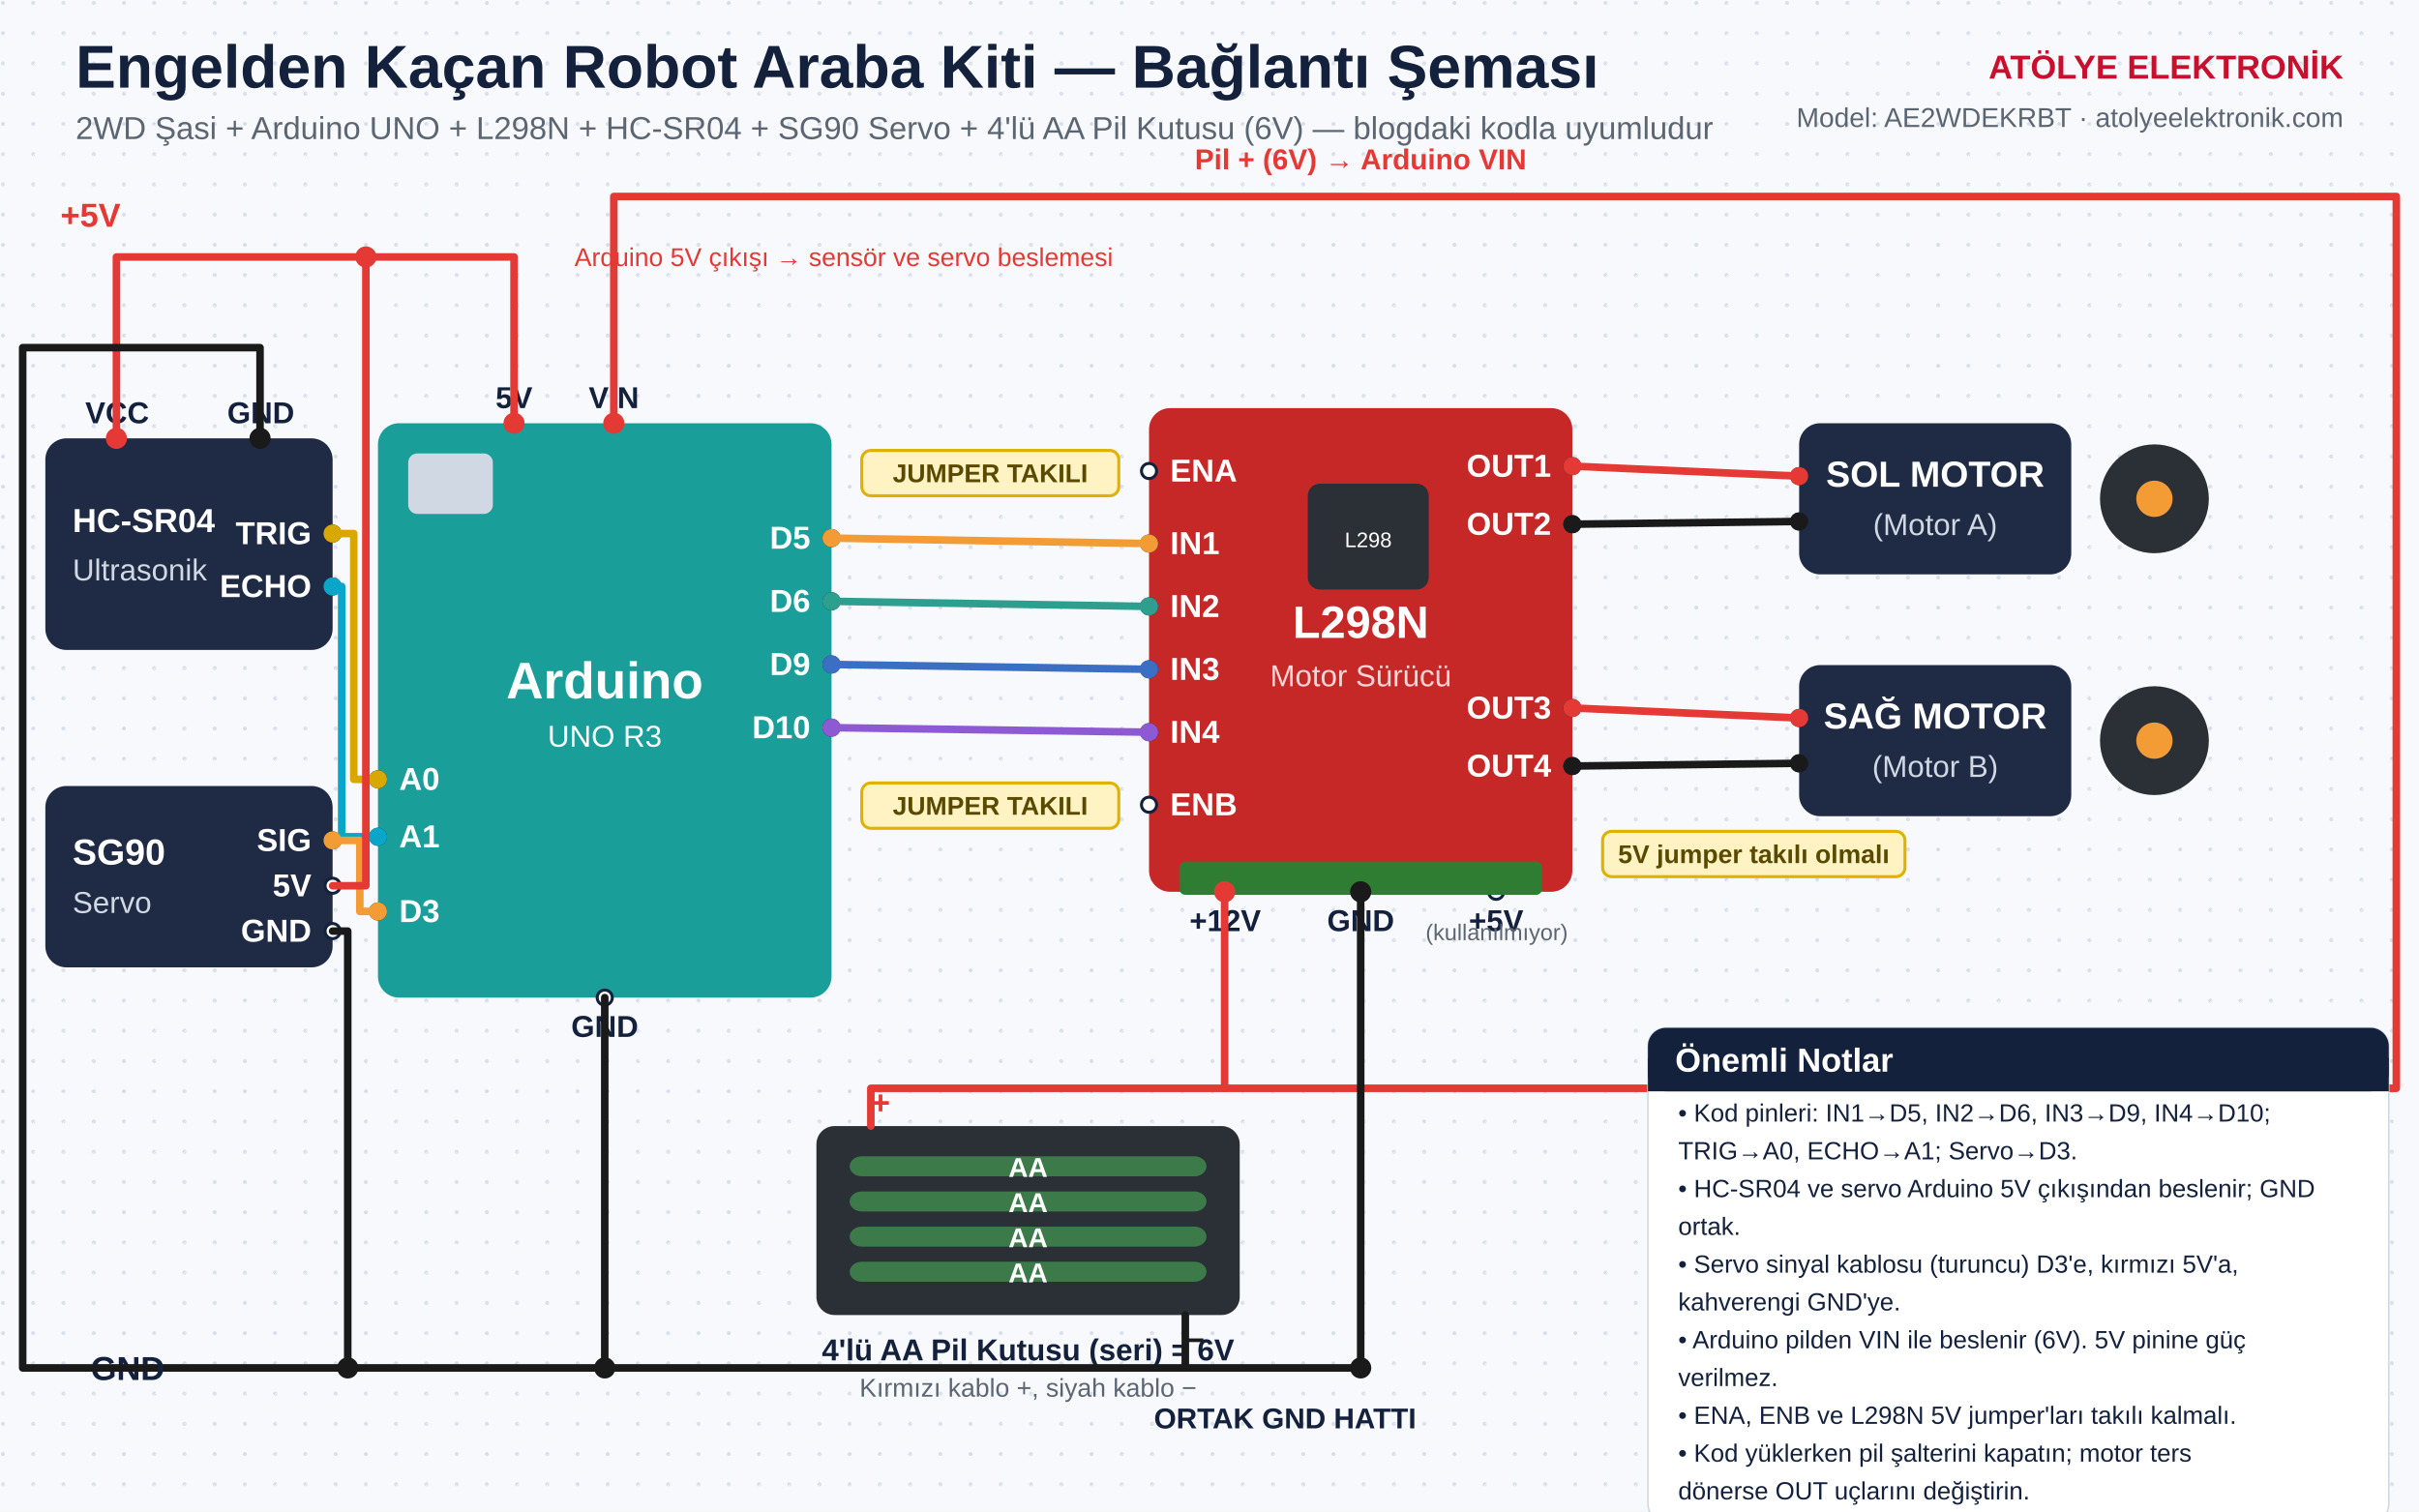
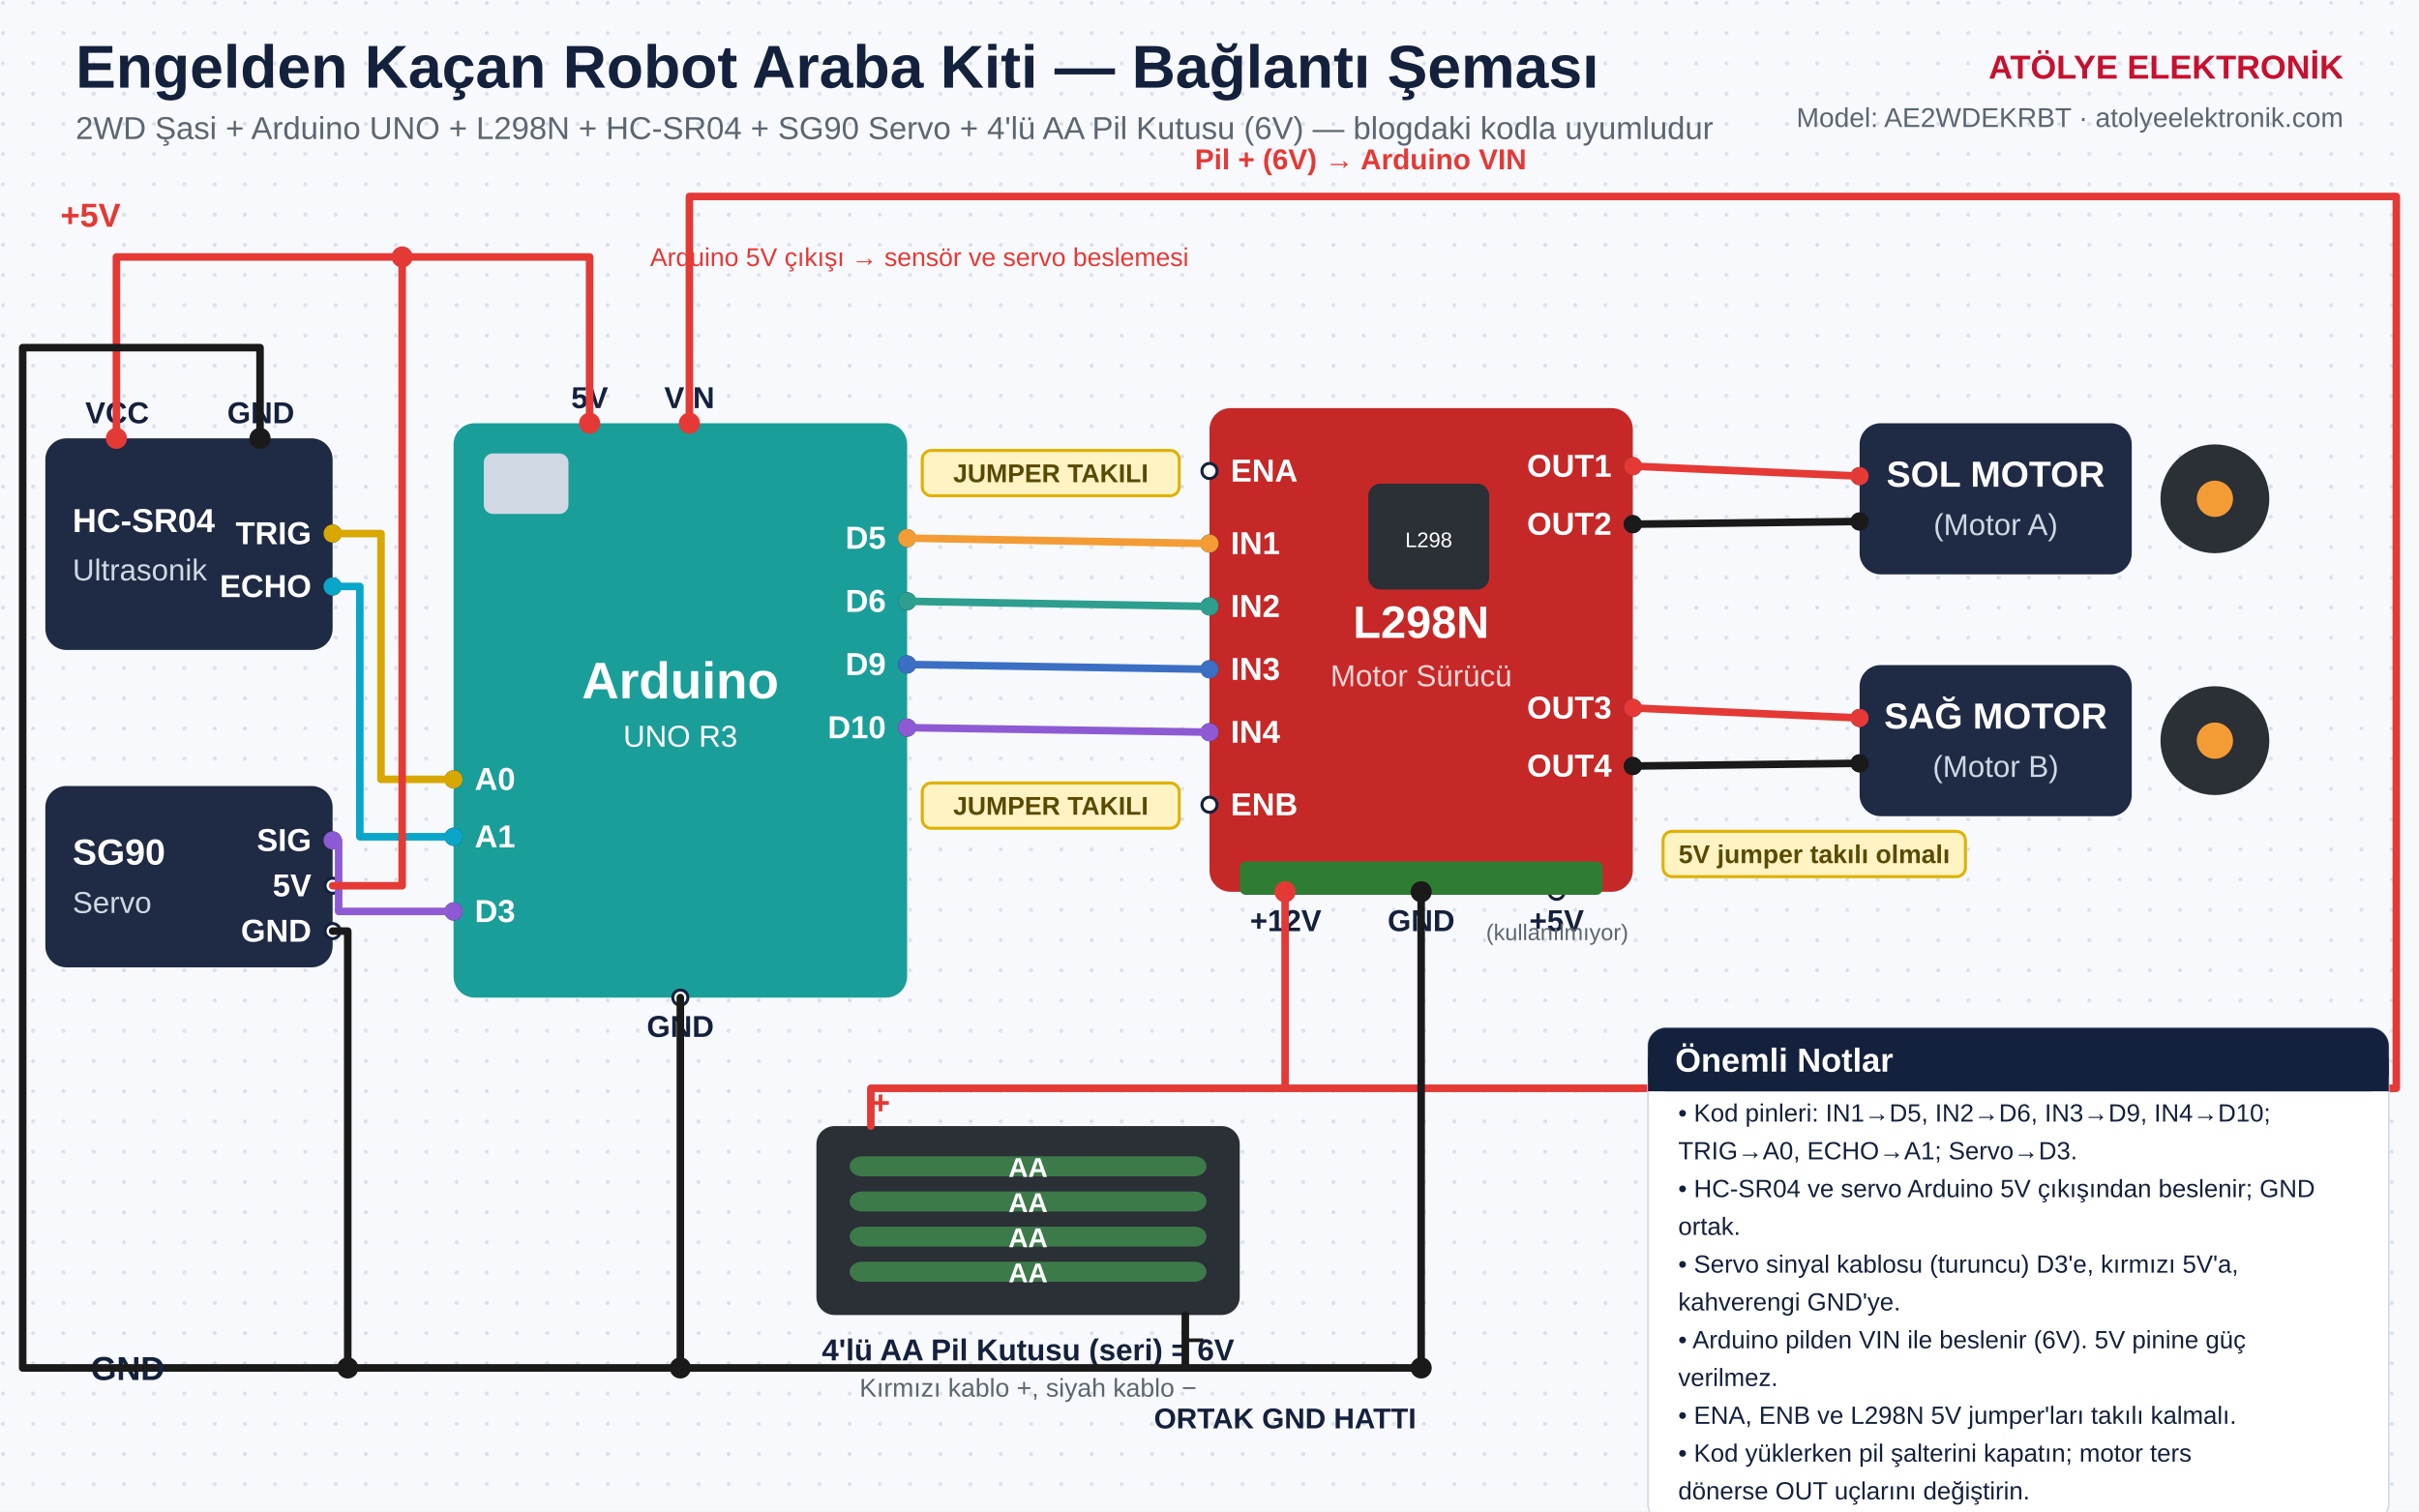
<svg xmlns="http://www.w3.org/2000/svg" width="1600" height="1000" viewBox="0 0 1600 1000" font-family="Segoe UI, Arial, sans-serif">
  <defs>
    <pattern id="dots" width="20" height="20" patternUnits="userSpaceOnUse">
      <circle cx="2" cy="2" r="1.3" fill="#d6dde8" />
    </pattern>
  </defs>
  <rect width="1600" height="1000" fill="#f7f9fc" />
  <rect width="1600" height="1000" fill="url(#dots)" />
  <text x="50" y="58" font-size="40" font-weight="800" fill="#14213d">Engelden Kaçan Robot Araba Kiti — Bağlantı Şeması</text>
  <text x="50" y="92" font-size="21" fill="#5c6672">2WD Şasi + Arduino UNO + L298N + HC-SR04 + SG90 Servo + 4'lü AA Pil Kutusu (6V) — blogdaki kodla uyumludur</text>
  <text x="1550" y="52" text-anchor="end" font-size="22" font-weight="800" fill="#c8102e">ATÖLYE ELEKTRONİK</text>
  <text x="1550" y="84" text-anchor="end" font-size="18" fill="#5c6672">Model: AE2WDEKRBT · atolyeelektronik.com</text>
-   <rect x="250" y="280" width="300" height="380" rx="14" fill="#1a9e9a" />
-   <text x="400.0" y="462.0" text-anchor="middle" font-size="34" font-weight="700" fill="#fff">Arduino</text>
-   <text x="400.0" y="494.0" text-anchor="middle" font-size="20" fill="#ffffff">UNO R3</text>
-   <text x="536" y="363.0" text-anchor="end" font-size="21" font-weight="700" fill="#fff">D5</text>
-   <circle cx="550" cy="356.0" r="5" fill="#fff" stroke="#14213d" stroke-width="2" />
-   <text x="536" y="404.8" text-anchor="end" font-size="21" font-weight="700" fill="#fff">D6</text>
-   <circle cx="550" cy="397.8" r="5" fill="#fff" stroke="#14213d" stroke-width="2" />
-   <text x="536" y="446.6" text-anchor="end" font-size="21" font-weight="700" fill="#fff">D9</text>
-   <circle cx="550" cy="439.6" r="5" fill="#fff" stroke="#14213d" stroke-width="2" />
-   <text x="536" y="488.4" text-anchor="end" font-size="21" font-weight="700" fill="#fff">D10</text>
-   <circle cx="550" cy="481.4" r="5" fill="#fff" stroke="#14213d" stroke-width="2" />
-   <text x="340.0" y="270" text-anchor="middle" font-size="20" font-weight="700" fill="#14213d">5V</text>
-   <circle cx="340.0" cy="280" r="5" fill="#fff" stroke="#14213d" stroke-width="2" />
-   <text x="406.0" y="270" text-anchor="middle" font-size="20" font-weight="700" fill="#14213d">VIN</text>
-   <circle cx="406.0" cy="280" r="5" fill="#fff" stroke="#14213d" stroke-width="2" />
-   <text x="400.0" y="686" text-anchor="middle" font-size="20" font-weight="700" fill="#14213d">GND</text>
-   <circle cx="400.0" cy="660" r="5" fill="#fff" stroke="#14213d" stroke-width="2" />
-   <rect x="270" y="300" width="56" height="40" rx="6" fill="#cfd8e3" />
-   <rect x="760" y="270" width="280" height="320" rx="14" fill="#c62828" />
-   <text x="900.0" y="422.0" text-anchor="middle" font-size="30" font-weight="700" fill="#fff">L298N</text>
-   <text x="900.0" y="454.0" text-anchor="middle" font-size="20" fill="#ffd5d5">Motor Sürücü</text>
-   <text x="774" y="318.6" font-size="21" font-weight="700" fill="#fff">ENA</text>
-   <circle cx="760" cy="311.6" r="5" fill="#fff" stroke="#14213d" stroke-width="2" />
-   <text x="774" y="366.6" font-size="21" font-weight="700" fill="#fff">IN1</text>
-   <circle cx="760" cy="359.6" r="5" fill="#fff" stroke="#14213d" stroke-width="2" />
-   <text x="774" y="408.2" font-size="21" font-weight="700" fill="#fff">IN2</text>
-   <circle cx="760" cy="401.2" r="5" fill="#fff" stroke="#14213d" stroke-width="2" />
-   <text x="774" y="449.8" font-size="21" font-weight="700" fill="#fff">IN3</text>
-   <circle cx="760" cy="442.8" r="5" fill="#fff" stroke="#14213d" stroke-width="2" />
-   <text x="774" y="491.4" font-size="21" font-weight="700" fill="#fff">IN4</text>
-   <circle cx="760" cy="484.4" r="5" fill="#fff" stroke="#14213d" stroke-width="2" />
-   <text x="774" y="539.4" font-size="21" font-weight="700" fill="#fff">ENB</text>
-   <circle cx="760" cy="532.4" r="5" fill="#fff" stroke="#14213d" stroke-width="2" />
-   <text x="1026" y="315.4" text-anchor="end" font-size="21" font-weight="700" fill="#fff">OUT1</text>
-   <circle cx="1040" cy="308.4" r="5" fill="#fff" stroke="#14213d" stroke-width="2" />
-   <text x="1026" y="353.8" text-anchor="end" font-size="21" font-weight="700" fill="#fff">OUT2</text>
-   <circle cx="1040" cy="346.8" r="5" fill="#fff" stroke="#14213d" stroke-width="2" />
-   <text x="1026" y="475.4" text-anchor="end" font-size="21" font-weight="700" fill="#fff">OUT3</text>
-   <circle cx="1040" cy="468.4" r="5" fill="#fff" stroke="#14213d" stroke-width="2" />
-   <text x="1026" y="513.8" text-anchor="end" font-size="21" font-weight="700" fill="#fff">OUT4</text>
-   <circle cx="1040" cy="506.8" r="5" fill="#fff" stroke="#14213d" stroke-width="2" />
-   <text x="810.4" y="616" text-anchor="middle" font-size="20" font-weight="700" fill="#14213d">+12V</text>
-   <circle cx="810.4" cy="590" r="5" fill="#fff" stroke="#14213d" stroke-width="2" />
-   <text x="900.0" y="616" text-anchor="middle" font-size="20" font-weight="700" fill="#14213d">GND</text>
-   <circle cx="900.0" cy="590" r="5" fill="#fff" stroke="#14213d" stroke-width="2" />
-   <text x="989.6" y="616" text-anchor="middle" font-size="20" font-weight="700" fill="#14213d">+5V</text>
-   <circle cx="989.6" cy="590" r="5" fill="#fff" stroke="#14213d" stroke-width="2" />
-   <rect x="865" y="320" width="80" height="70" rx="8" fill="#2b2f36" />
-   <text x="905" y="362" text-anchor="middle" font-size="14" fill="#fff">L298</text>
-   <rect x="780" y="570" width="240" height="22" rx="4" fill="#2e7d32" />
-   <rect x="570" y="298" width="170" height="30" rx="6" fill="#fff3c4" stroke="#e0b100" stroke-width="2" />
-   <text x="655.0" y="319" text-anchor="middle" font-size="17" font-weight="700" fill="#5a4a00">JUMPER TAKILI</text>
-   <rect x="570" y="518" width="170" height="30" rx="6" fill="#fff3c4" stroke="#e0b100" stroke-width="2" />
-   <text x="655.0" y="539" text-anchor="middle" font-size="17" font-weight="700" fill="#5a4a00">JUMPER TAKILI</text>
-   <rect x="1060" y="550" width="200" height="30" rx="6" fill="#fff3c4" stroke="#e0b100" stroke-width="2" />
-   <text x="1160.0" y="571" text-anchor="middle" font-size="17" font-weight="700" fill="#5a4a00">5V jumper takılı olmalı</text>
-   <text x="990" y="622" text-anchor="middle" font-size="15" font-weight="500" fill="#5c6672">(kullanılmıyor)</text>
-   <rect x="1190" y="280" width="180" height="100" rx="14" fill="#1f2a44" />
-   <text x="1280.0" y="322.0" text-anchor="middle" font-size="24" font-weight="700" fill="#fff">SOL MOTOR</text>
-   <text x="1280.0" y="354.0" text-anchor="middle" font-size="20" fill="#cfd8e3">(Motor A)</text>
-   <text x="1204" y="322.0" font-size="21" font-weight="700" fill="#fff" />
-   <circle cx="1190" cy="315.0" r="5" fill="#fff" stroke="#14213d" stroke-width="2" />
-   <text x="1204" y="352.0" font-size="21" font-weight="700" fill="#fff"> </text>
-   <circle cx="1190" cy="345.0" r="5" fill="#fff" stroke="#14213d" stroke-width="2" />
-   <circle cx="1425" cy="330" r="36" fill="#2b2f36" />
-   <circle cx="1425" cy="330" r="12" fill="#f39c35" />
-   <rect x="1190" y="440" width="180" height="100" rx="14" fill="#1f2a44" />
-   <text x="1280.0" y="482.0" text-anchor="middle" font-size="24" font-weight="700" fill="#fff">SAĞ MOTOR</text>
-   <text x="1280.0" y="514.0" text-anchor="middle" font-size="20" fill="#cfd8e3">(Motor B)</text>
-   <text x="1204" y="482.0" font-size="21" font-weight="700" fill="#fff" />
-   <circle cx="1190" cy="475.0" r="5" fill="#fff" stroke="#14213d" stroke-width="2" />
-   <text x="1204" y="512.0" font-size="21" font-weight="700" fill="#fff"> </text>
-   <circle cx="1190" cy="505.0" r="5" fill="#fff" stroke="#14213d" stroke-width="2" />
-   <circle cx="1425" cy="490" r="36" fill="#2b2f36" />
-   <circle cx="1425" cy="490" r="12" fill="#f39c35" />
+   <rect x="300" y="280" width="300" height="380" rx="14" fill="#1a9e9a" />
+   <text x="450.0" y="462.0" text-anchor="middle" font-size="34" font-weight="700" fill="#fff">Arduino</text>
+   <text x="450.0" y="494.0" text-anchor="middle" font-size="20" fill="#ffffff">UNO R3</text>
+   <text x="586" y="363.0" text-anchor="end" font-size="21" font-weight="700" fill="#fff">D5</text>
+   <circle cx="600" cy="356.0" r="5" fill="#fff" stroke="#14213d" stroke-width="2" />
+   <text x="586" y="404.8" text-anchor="end" font-size="21" font-weight="700" fill="#fff">D6</text>
+   <circle cx="600" cy="397.8" r="5" fill="#fff" stroke="#14213d" stroke-width="2" />
+   <text x="586" y="446.6" text-anchor="end" font-size="21" font-weight="700" fill="#fff">D9</text>
+   <circle cx="600" cy="439.6" r="5" fill="#fff" stroke="#14213d" stroke-width="2" />
+   <text x="586" y="488.4" text-anchor="end" font-size="21" font-weight="700" fill="#fff">D10</text>
+   <circle cx="600" cy="481.4" r="5" fill="#fff" stroke="#14213d" stroke-width="2" />
+   <text x="390.0" y="270" text-anchor="middle" font-size="20" font-weight="700" fill="#14213d">5V</text>
+   <circle cx="390.0" cy="280" r="5" fill="#fff" stroke="#14213d" stroke-width="2" />
+   <text x="456.0" y="270" text-anchor="middle" font-size="20" font-weight="700" fill="#14213d">VIN</text>
+   <circle cx="456.0" cy="280" r="5" fill="#fff" stroke="#14213d" stroke-width="2" />
+   <text x="450.0" y="686" text-anchor="middle" font-size="20" font-weight="700" fill="#14213d">GND</text>
+   <circle cx="450.0" cy="660" r="5" fill="#fff" stroke="#14213d" stroke-width="2" />
+   <rect x="320" y="300" width="56" height="40" rx="6" fill="#cfd8e3" />
+   <rect x="800" y="270" width="280" height="320" rx="14" fill="#c62828" />
+   <text x="940.0" y="422.0" text-anchor="middle" font-size="30" font-weight="700" fill="#fff">L298N</text>
+   <text x="940.0" y="454.0" text-anchor="middle" font-size="20" fill="#ffd5d5">Motor Sürücü</text>
+   <text x="814" y="318.6" font-size="21" font-weight="700" fill="#fff">ENA</text>
+   <circle cx="800" cy="311.6" r="5" fill="#fff" stroke="#14213d" stroke-width="2" />
+   <text x="814" y="366.6" font-size="21" font-weight="700" fill="#fff">IN1</text>
+   <circle cx="800" cy="359.6" r="5" fill="#fff" stroke="#14213d" stroke-width="2" />
+   <text x="814" y="408.2" font-size="21" font-weight="700" fill="#fff">IN2</text>
+   <circle cx="800" cy="401.2" r="5" fill="#fff" stroke="#14213d" stroke-width="2" />
+   <text x="814" y="449.8" font-size="21" font-weight="700" fill="#fff">IN3</text>
+   <circle cx="800" cy="442.8" r="5" fill="#fff" stroke="#14213d" stroke-width="2" />
+   <text x="814" y="491.4" font-size="21" font-weight="700" fill="#fff">IN4</text>
+   <circle cx="800" cy="484.4" r="5" fill="#fff" stroke="#14213d" stroke-width="2" />
+   <text x="814" y="539.4" font-size="21" font-weight="700" fill="#fff">ENB</text>
+   <circle cx="800" cy="532.4" r="5" fill="#fff" stroke="#14213d" stroke-width="2" />
+   <text x="1066" y="315.4" text-anchor="end" font-size="21" font-weight="700" fill="#fff">OUT1</text>
+   <circle cx="1080" cy="308.4" r="5" fill="#fff" stroke="#14213d" stroke-width="2" />
+   <text x="1066" y="353.8" text-anchor="end" font-size="21" font-weight="700" fill="#fff">OUT2</text>
+   <circle cx="1080" cy="346.8" r="5" fill="#fff" stroke="#14213d" stroke-width="2" />
+   <text x="1066" y="475.4" text-anchor="end" font-size="21" font-weight="700" fill="#fff">OUT3</text>
+   <circle cx="1080" cy="468.4" r="5" fill="#fff" stroke="#14213d" stroke-width="2" />
+   <text x="1066" y="513.8" text-anchor="end" font-size="21" font-weight="700" fill="#fff">OUT4</text>
+   <circle cx="1080" cy="506.8" r="5" fill="#fff" stroke="#14213d" stroke-width="2" />
+   <text x="850.4" y="616" text-anchor="middle" font-size="20" font-weight="700" fill="#14213d">+12V</text>
+   <circle cx="850.4" cy="590" r="5" fill="#fff" stroke="#14213d" stroke-width="2" />
+   <text x="940.0" y="616" text-anchor="middle" font-size="20" font-weight="700" fill="#14213d">GND</text>
+   <circle cx="940.0" cy="590" r="5" fill="#fff" stroke="#14213d" stroke-width="2" />
+   <text x="1029.6" y="616" text-anchor="middle" font-size="20" font-weight="700" fill="#14213d">+5V</text>
+   <circle cx="1029.6" cy="590" r="5" fill="#fff" stroke="#14213d" stroke-width="2" />
+   <rect x="905" y="320" width="80" height="70" rx="8" fill="#2b2f36" />
+   <text x="945" y="362" text-anchor="middle" font-size="14" fill="#fff">L298</text>
+   <rect x="820" y="570" width="240" height="22" rx="4" fill="#2e7d32" />
+   <rect x="610" y="298" width="170" height="30" rx="6" fill="#fff3c4" stroke="#e0b100" stroke-width="2" />
+   <text x="695.0" y="319" text-anchor="middle" font-size="17" font-weight="700" fill="#5a4a00">JUMPER TAKILI</text>
+   <rect x="610" y="518" width="170" height="30" rx="6" fill="#fff3c4" stroke="#e0b100" stroke-width="2" />
+   <text x="695.0" y="539" text-anchor="middle" font-size="17" font-weight="700" fill="#5a4a00">JUMPER TAKILI</text>
+   <rect x="1100" y="550" width="200" height="30" rx="6" fill="#fff3c4" stroke="#e0b100" stroke-width="2" />
+   <text x="1200.0" y="571" text-anchor="middle" font-size="17" font-weight="700" fill="#5a4a00">5V jumper takılı olmalı</text>
+   <text x="1030" y="622" text-anchor="middle" font-size="15" font-weight="500" fill="#5c6672">(kullanılmıyor)</text>
+   <rect x="1230" y="280" width="180" height="100" rx="14" fill="#1f2a44" />
+   <text x="1320.0" y="322.0" text-anchor="middle" font-size="24" font-weight="700" fill="#fff">SOL MOTOR</text>
+   <text x="1320.0" y="354.0" text-anchor="middle" font-size="20" fill="#cfd8e3">(Motor A)</text>
+   <text x="1244" y="322.0" font-size="21" font-weight="700" fill="#fff" />
+   <circle cx="1230" cy="315.0" r="5" fill="#fff" stroke="#14213d" stroke-width="2" />
+   <text x="1244" y="352.0" font-size="21" font-weight="700" fill="#fff"> </text>
+   <circle cx="1230" cy="345.0" r="5" fill="#fff" stroke="#14213d" stroke-width="2" />
+   <circle cx="1465" cy="330" r="36" fill="#2b2f36" />
+   <circle cx="1465" cy="330" r="12" fill="#f39c35" />
+   <rect x="1230" y="440" width="180" height="100" rx="14" fill="#1f2a44" />
+   <text x="1320.0" y="482.0" text-anchor="middle" font-size="24" font-weight="700" fill="#fff">SAĞ MOTOR</text>
+   <text x="1320.0" y="514.0" text-anchor="middle" font-size="20" fill="#cfd8e3">(Motor B)</text>
+   <text x="1244" y="482.0" font-size="21" font-weight="700" fill="#fff" />
+   <circle cx="1230" cy="475.0" r="5" fill="#fff" stroke="#14213d" stroke-width="2" />
+   <text x="1244" y="512.0" font-size="21" font-weight="700" fill="#fff"> </text>
+   <circle cx="1230" cy="505.0" r="5" fill="#fff" stroke="#14213d" stroke-width="2" />
+   <circle cx="1465" cy="490" r="36" fill="#2b2f36" />
+   <circle cx="1465" cy="490" r="12" fill="#f39c35" />
  <rect x="540" y="745" width="280" height="125" rx="12" fill="#2b2f36" />
  <rect x="562" y="765.0" width="236" height="13.25" rx="8" fill="#3d7a4a" />
  <text x="680.0" y="778.625" text-anchor="middle" font-size="18" font-weight="700" fill="#fff">AA</text>
  <rect x="562" y="788.25" width="236" height="13.25" rx="8" fill="#3d7a4a" />
  <text x="680.0" y="801.875" text-anchor="middle" font-size="18" font-weight="700" fill="#fff">AA</text>
  <rect x="562" y="811.5" width="236" height="13.25" rx="8" fill="#3d7a4a" />
  <text x="680.0" y="825.125" text-anchor="middle" font-size="18" font-weight="700" fill="#fff">AA</text>
  <rect x="562" y="834.75" width="236" height="13.25" rx="8" fill="#3d7a4a" />
  <text x="680.0" y="848.375" text-anchor="middle" font-size="18" font-weight="700" fill="#fff">AA</text>
  <text x="576" y="737" font-size="22" font-weight="700" fill="#e53935">+</text>
  <text x="784" y="894" font-size="22" font-weight="700" fill="#1a1a1a">−</text>
  <text x="680.0" y="900" text-anchor="middle" font-size="20" font-weight="700" fill="#14213d">4'lü AA Pil Kutusu (seri) = 6V</text>
  <text x="680.0" y="924" text-anchor="middle" font-size="17" fill="#5c6672">Kırmızı kablo +, siyah kablo −</text>
-   <path d="M 550 356.0 L 760 359.6" fill="none" stroke="#f39c35" stroke-width="5" stroke-linejoin="round" stroke-linecap="round" />
-   <circle cx="550" cy="356.0" r="6" fill="#f39c35" />
-   <circle cx="760" cy="359.6" r="6" fill="#f39c35" />
-   <path d="M 550 397.8 L 760 401.2" fill="none" stroke="#2e9e8f" stroke-width="5" stroke-linejoin="round" stroke-linecap="round" />
-   <circle cx="550" cy="397.8" r="6" fill="#2e9e8f" />
-   <circle cx="760" cy="401.2" r="6" fill="#2e9e8f" />
-   <path d="M 550 439.6 L 760 442.8" fill="none" stroke="#3b6fc4" stroke-width="5" stroke-linejoin="round" stroke-linecap="round" />
-   <circle cx="550" cy="439.6" r="6" fill="#3b6fc4" />
-   <circle cx="760" cy="442.8" r="6" fill="#3b6fc4" />
-   <path d="M 550 481.4 L 760 484.4" fill="none" stroke="#8e5ad4" stroke-width="5" stroke-linejoin="round" stroke-linecap="round" />
-   <circle cx="550" cy="481.4" r="6" fill="#8e5ad4" />
-   <circle cx="760" cy="484.4" r="6" fill="#8e5ad4" />
-   <path d="M 1040 308.4 L 1190 315.0" fill="none" stroke="#e53935" stroke-width="5" stroke-linejoin="round" stroke-linecap="round" />
-   <circle cx="1040" cy="308.4" r="6" fill="#e53935" />
-   <circle cx="1190" cy="315.0" r="6" fill="#e53935" />
-   <path d="M 1040 346.8 L 1190 345.0" fill="none" stroke="#1a1a1a" stroke-width="5" stroke-linejoin="round" stroke-linecap="round" />
-   <circle cx="1040" cy="346.8" r="6" fill="#1a1a1a" />
-   <circle cx="1190" cy="345.0" r="6" fill="#1a1a1a" />
-   <path d="M 1040 468.4 L 1190 475.0" fill="none" stroke="#e53935" stroke-width="5" stroke-linejoin="round" stroke-linecap="round" />
-   <circle cx="1040" cy="468.4" r="6" fill="#e53935" />
-   <circle cx="1190" cy="475.0" r="6" fill="#e53935" />
-   <path d="M 1040 506.8 L 1190 505.0" fill="none" stroke="#1a1a1a" stroke-width="5" stroke-linejoin="round" stroke-linecap="round" />
-   <circle cx="1040" cy="506.8" r="6" fill="#1a1a1a" />
-   <circle cx="1190" cy="505.0" r="6" fill="#1a1a1a" />
-   <path d="M 576 745 L 576 720 L 810 720 L 810 590" fill="none" stroke="#e53935" stroke-width="5" stroke-linejoin="round" stroke-linecap="round" />
-   <circle cx="810" cy="590" r="7" fill="#e53935" />
-   <path d="M 810 720 L 1585 720 L 1585 130 L 406 130 L 406 280" fill="none" stroke="#e53935" stroke-width="5" stroke-linejoin="round" stroke-linecap="round" />
-   <circle cx="406" cy="280" r="7" fill="#e53935" />
+   <path d="M 600 356.0 L 800 359.6" fill="none" stroke="#f39c35" stroke-width="5" stroke-linejoin="round" stroke-linecap="round" />
+   <circle cx="600" cy="356.0" r="6" fill="#f39c35" />
+   <circle cx="800" cy="359.6" r="6" fill="#f39c35" />
+   <path d="M 600 397.8 L 800 401.2" fill="none" stroke="#2e9e8f" stroke-width="5" stroke-linejoin="round" stroke-linecap="round" />
+   <circle cx="600" cy="397.8" r="6" fill="#2e9e8f" />
+   <circle cx="800" cy="401.2" r="6" fill="#2e9e8f" />
+   <path d="M 600 439.6 L 800 442.8" fill="none" stroke="#3b6fc4" stroke-width="5" stroke-linejoin="round" stroke-linecap="round" />
+   <circle cx="600" cy="439.6" r="6" fill="#3b6fc4" />
+   <circle cx="800" cy="442.8" r="6" fill="#3b6fc4" />
+   <path d="M 600 481.4 L 800 484.4" fill="none" stroke="#8e5ad4" stroke-width="5" stroke-linejoin="round" stroke-linecap="round" />
+   <circle cx="600" cy="481.4" r="6" fill="#8e5ad4" />
+   <circle cx="800" cy="484.4" r="6" fill="#8e5ad4" />
+   <path d="M 1080 308.4 L 1230 315.0" fill="none" stroke="#e53935" stroke-width="5" stroke-linejoin="round" stroke-linecap="round" />
+   <circle cx="1080" cy="308.4" r="6" fill="#e53935" />
+   <circle cx="1230" cy="315.0" r="6" fill="#e53935" />
+   <path d="M 1080 346.8 L 1230 345.0" fill="none" stroke="#1a1a1a" stroke-width="5" stroke-linejoin="round" stroke-linecap="round" />
+   <circle cx="1080" cy="346.8" r="6" fill="#1a1a1a" />
+   <circle cx="1230" cy="345.0" r="6" fill="#1a1a1a" />
+   <path d="M 1080 468.4 L 1230 475.0" fill="none" stroke="#e53935" stroke-width="5" stroke-linejoin="round" stroke-linecap="round" />
+   <circle cx="1080" cy="468.4" r="6" fill="#e53935" />
+   <circle cx="1230" cy="475.0" r="6" fill="#e53935" />
+   <path d="M 1080 506.8 L 1230 505.0" fill="none" stroke="#1a1a1a" stroke-width="5" stroke-linejoin="round" stroke-linecap="round" />
+   <circle cx="1080" cy="506.8" r="6" fill="#1a1a1a" />
+   <circle cx="1230" cy="505.0" r="6" fill="#1a1a1a" />
+   <path d="M 576 745 L 576 720 L 850 720 L 850 590" fill="none" stroke="#e53935" stroke-width="5" stroke-linejoin="round" stroke-linecap="round" />
+   <circle cx="850" cy="590" r="7" fill="#e53935" />
+   <path d="M 850 720 L 1585 720 L 1585 130 L 456 130 L 456 280" fill="none" stroke="#e53935" stroke-width="5" stroke-linejoin="round" stroke-linecap="round" />
+   <circle cx="456" cy="280" r="7" fill="#e53935" />
  <text x="900" y="112" text-anchor="middle" font-size="19" font-weight="700" fill="#e53935">Pil + (6V) → Arduino VIN</text>
  <path d="M 784 870 L 784 905 L 100 905" fill="none" stroke="#1a1a1a" stroke-width="5" stroke-linejoin="round" stroke-linecap="round" />
-   <path d="M 784 905 L 900 905 L 900 590" fill="none" stroke="#1a1a1a" stroke-width="5" stroke-linejoin="round" stroke-linecap="round" />
-   <circle cx="900" cy="590" r="7" fill="#1a1a1a" />
-   <path d="M 400 660 L 400 905" fill="none" stroke="#1a1a1a" stroke-width="5" stroke-linejoin="round" stroke-linecap="round" />
-   <circle cx="400" cy="905" r="7" fill="#1a1a1a" />
-   <circle cx="900" cy="905" r="7" fill="#1a1a1a" />
+   <path d="M 784 905 L 940 905 L 940 590" fill="none" stroke="#1a1a1a" stroke-width="5" stroke-linejoin="round" stroke-linecap="round" />
+   <circle cx="940" cy="590" r="7" fill="#1a1a1a" />
+   <path d="M 450 660 L 450 905" fill="none" stroke="#1a1a1a" stroke-width="5" stroke-linejoin="round" stroke-linecap="round" />
+   <circle cx="450" cy="905" r="7" fill="#1a1a1a" />
+   <circle cx="940" cy="905" r="7" fill="#1a1a1a" />
  <text x="60" y="913" text-anchor="start" font-size="22" font-weight="700" fill="#14213d">GND</text>
  <text x="850" y="945" text-anchor="middle" font-size="19" font-weight="700" fill="#14213d">ORTAK GND HATTI</text>
  <rect x="30" y="290" width="190" height="140" rx="14" fill="#1f2a44" />
  <text x="48" y="352.0" text-anchor="start" font-size="22" font-weight="700" fill="#fff">HC-SR04</text>
  <text x="48" y="384.0" text-anchor="start" font-size="20" fill="#cfd8e3">Ultrasonik</text>
  <text x="77.5" y="280" text-anchor="middle" font-size="20" font-weight="700" fill="#14213d">VCC</text>
  <circle cx="77.5" cy="290" r="5" fill="#fff" stroke="#14213d" stroke-width="2" />
  <text x="206" y="360.0" text-anchor="end" font-size="21" font-weight="700" fill="#fff">TRIG</text>
  <circle cx="220" cy="353.0" r="5" fill="#fff" stroke="#14213d" stroke-width="2" />
  <text x="206" y="395.0" text-anchor="end" font-size="21" font-weight="700" fill="#fff">ECHO</text>
  <circle cx="220" cy="388.0" r="5" fill="#fff" stroke="#14213d" stroke-width="2" />
  <text x="172.5" y="280" text-anchor="middle" font-size="20" font-weight="700" fill="#14213d">GND</text>
  <circle cx="172.5" cy="290" r="5" fill="#fff" stroke="#14213d" stroke-width="2" />
  <rect x="30" y="520" width="190" height="120" rx="14" fill="#1f2a44" />
  <text x="48" y="572.0" text-anchor="start" font-size="24" font-weight="700" fill="#fff">SG90</text>
  <text x="48" y="604.0" text-anchor="start" font-size="20" fill="#cfd8e3">Servo</text>
  <text x="206" y="563.0" text-anchor="end" font-size="21" font-weight="700" fill="#fff">SIG</text>
  <circle cx="220" cy="556.0" r="5" fill="#fff" stroke="#14213d" stroke-width="2" />
  <text x="206" y="593.0" text-anchor="end" font-size="21" font-weight="700" fill="#fff">5V</text>
  <circle cx="220" cy="586.0" r="5" fill="#fff" stroke="#14213d" stroke-width="2" />
  <text x="206" y="623.0" text-anchor="end" font-size="21" font-weight="700" fill="#fff">GND</text>
  <circle cx="220" cy="616.0" r="5" fill="#fff" stroke="#14213d" stroke-width="2" />
-   <text x="264" y="522.6" font-size="21" font-weight="700" fill="#fff">A0</text>
-   <circle cx="250" cy="515.6" r="5" fill="#fff" stroke="#14213d" stroke-width="2" />
-   <text x="264" y="560.6" font-size="21" font-weight="700" fill="#fff">A1</text>
-   <circle cx="250" cy="553.6" r="5" fill="#fff" stroke="#14213d" stroke-width="2" />
-   <text x="264" y="610.0" font-size="21" font-weight="700" fill="#fff">D3</text>
-   <circle cx="250" cy="603.0" r="5" fill="#fff" stroke="#14213d" stroke-width="2" />
-   <path d="M 220 353.0 L 234 353 L 234 515.6 L 250 515.6" fill="none" stroke="#d8a800" stroke-width="5" stroke-linejoin="round" stroke-linecap="round" />
+   <text x="314" y="522.6" font-size="21" font-weight="700" fill="#fff">A0</text>
+   <circle cx="300" cy="515.6" r="5" fill="#fff" stroke="#14213d" stroke-width="2" />
+   <text x="314" y="560.6" font-size="21" font-weight="700" fill="#fff">A1</text>
+   <circle cx="300" cy="553.6" r="5" fill="#fff" stroke="#14213d" stroke-width="2" />
+   <text x="314" y="610.0" font-size="21" font-weight="700" fill="#fff">D3</text>
+   <circle cx="300" cy="603.0" r="5" fill="#fff" stroke="#14213d" stroke-width="2" />
+   <path d="M 220 353.0 L 252 353 L 252 515.6 L 300 515.6" fill="none" stroke="#d8a800" stroke-width="5" stroke-linejoin="round" stroke-linecap="round" />
  <circle cx="220" cy="353.0" r="6" fill="#d8a800" />
-   <circle cx="250" cy="515.6" r="6" fill="#d8a800" />
-   <path d="M 220 388.0 L 226 388 L 226 553.6 L 250 553.6" fill="none" stroke="#0aa6c9" stroke-width="5" stroke-linejoin="round" stroke-linecap="round" />
+   <circle cx="300" cy="515.6" r="6" fill="#d8a800" />
+   <path d="M 220 388.0 L 238 388 L 238 553.6 L 300 553.6" fill="none" stroke="#0aa6c9" stroke-width="5" stroke-linejoin="round" stroke-linecap="round" />
  <circle cx="220" cy="388.0" r="6" fill="#0aa6c9" />
-   <circle cx="250" cy="553.6" r="6" fill="#0aa6c9" />
-   <path d="M 220 556.0 L 238 556 L 238 603 L 250 603.0" fill="none" stroke="#f39c35" stroke-width="5" stroke-linejoin="round" stroke-linecap="round" />
-   <circle cx="220" cy="556.0" r="6" fill="#f39c35" />
-   <circle cx="250" cy="603.0" r="6" fill="#f39c35" />
-   <path d="M 77 290 L 77 170 L 340 170 L 340 280" fill="none" stroke="#e53935" stroke-width="5" stroke-linejoin="round" stroke-linecap="round" />
-   <circle cx="340" cy="280" r="7" fill="#e53935" />
+   <circle cx="300" cy="553.6" r="6" fill="#0aa6c9" />
+   <path d="M 220 556.0 L 224 556 L 224 603 L 300 603.0" fill="none" stroke="#8e5ad4" stroke-width="5" stroke-linejoin="round" stroke-linecap="round" />
+   <circle cx="220" cy="556.0" r="6" fill="#8e5ad4" />
+   <circle cx="300" cy="603.0" r="6" fill="#8e5ad4" />
+   <path d="M 77 290 L 77 170 L 390 170 L 390 280" fill="none" stroke="#e53935" stroke-width="5" stroke-linejoin="round" stroke-linecap="round" />
+   <circle cx="390" cy="280" r="7" fill="#e53935" />
  <circle cx="77" cy="290" r="7" fill="#e53935" />
-   <path d="M 220 586 L 242 586 L 242 170" fill="none" stroke="#e53935" stroke-width="5" stroke-linejoin="round" stroke-linecap="round" />
-   <circle cx="242" cy="170" r="7" fill="#e53935" />
+   <path d="M 220 586 L 266 586 L 266 170" fill="none" stroke="#e53935" stroke-width="5" stroke-linejoin="round" stroke-linecap="round" />
+   <circle cx="266" cy="170" r="7" fill="#e53935" />
  <text x="40" y="150" text-anchor="start" font-size="22" font-weight="700" fill="#e53935">+5V</text>
-   <text x="380" y="176" text-anchor="start" font-size="17" font-weight="500" fill="#e53935">Arduino 5V çıkışı → sensör ve servo beslemesi</text>
+   <text x="430" y="176" text-anchor="start" font-size="17" font-weight="500" fill="#e53935">Arduino 5V çıkışı → sensör ve servo beslemesi</text>
  <path d="M 172 290 L 172 230 L 15 230 L 15 905 L 100 905" fill="none" stroke="#1a1a1a" stroke-width="5" stroke-linejoin="round" stroke-linecap="round" />
  <circle cx="172" cy="290" r="7" fill="#1a1a1a" />
  <path d="M 220 616 L 230 616 L 230 905" fill="none" stroke="#1a1a1a" stroke-width="5" stroke-linejoin="round" stroke-linecap="round" />
  <circle cx="230" cy="905" r="7" fill="#1a1a1a" />
  <rect x="1090" y="680" width="490" height="327" rx="12" fill="#fff" stroke="#cfd8e3" />
  <rect x="1090" y="680" width="490" height="42" rx="12" fill="#14213d" />
  <rect x="1090" y="700" width="490" height="22" fill="#14213d" />
  <text x="1108" y="709" font-size="22" font-weight="700" fill="#fff">Önemli Notlar</text>
  <text x="1110" y="742" font-size="16.5" fill="#14213d">• Kod pinleri: IN1→D5, IN2→D6, IN3→D9, IN4→D10;</text>
  <text x="1110" y="767" font-size="16.5" fill="#14213d">   TRIG→A0, ECHO→A1; Servo→D3.</text>
  <text x="1110" y="792" font-size="16.5" fill="#14213d">• HC-SR04 ve servo Arduino 5V çıkışından beslenir; GND</text>
  <text x="1110" y="817" font-size="16.5" fill="#14213d">   ortak.</text>
  <text x="1110" y="842" font-size="16.5" fill="#14213d">• Servo sinyal kablosu (turuncu) D3'e, kırmızı 5V'a,</text>
  <text x="1110" y="867" font-size="16.5" fill="#14213d">   kahverengi GND'ye.</text>
  <text x="1110" y="892" font-size="16.5" fill="#14213d">• Arduino pilden VIN ile beslenir (6V). 5V pinine güç</text>
  <text x="1110" y="917" font-size="16.5" fill="#14213d">   verilmez.</text>
  <text x="1110" y="942" font-size="16.5" fill="#14213d">• ENA, ENB ve L298N 5V jumper'ları takılı kalmalı.</text>
  <text x="1110" y="967" font-size="16.5" fill="#14213d">• Kod yüklerken pil şalterini kapatın; motor ters</text>
  <text x="1110" y="992" font-size="16.5" fill="#14213d">   dönerse OUT uçlarını değiştirin.</text>
</svg>
